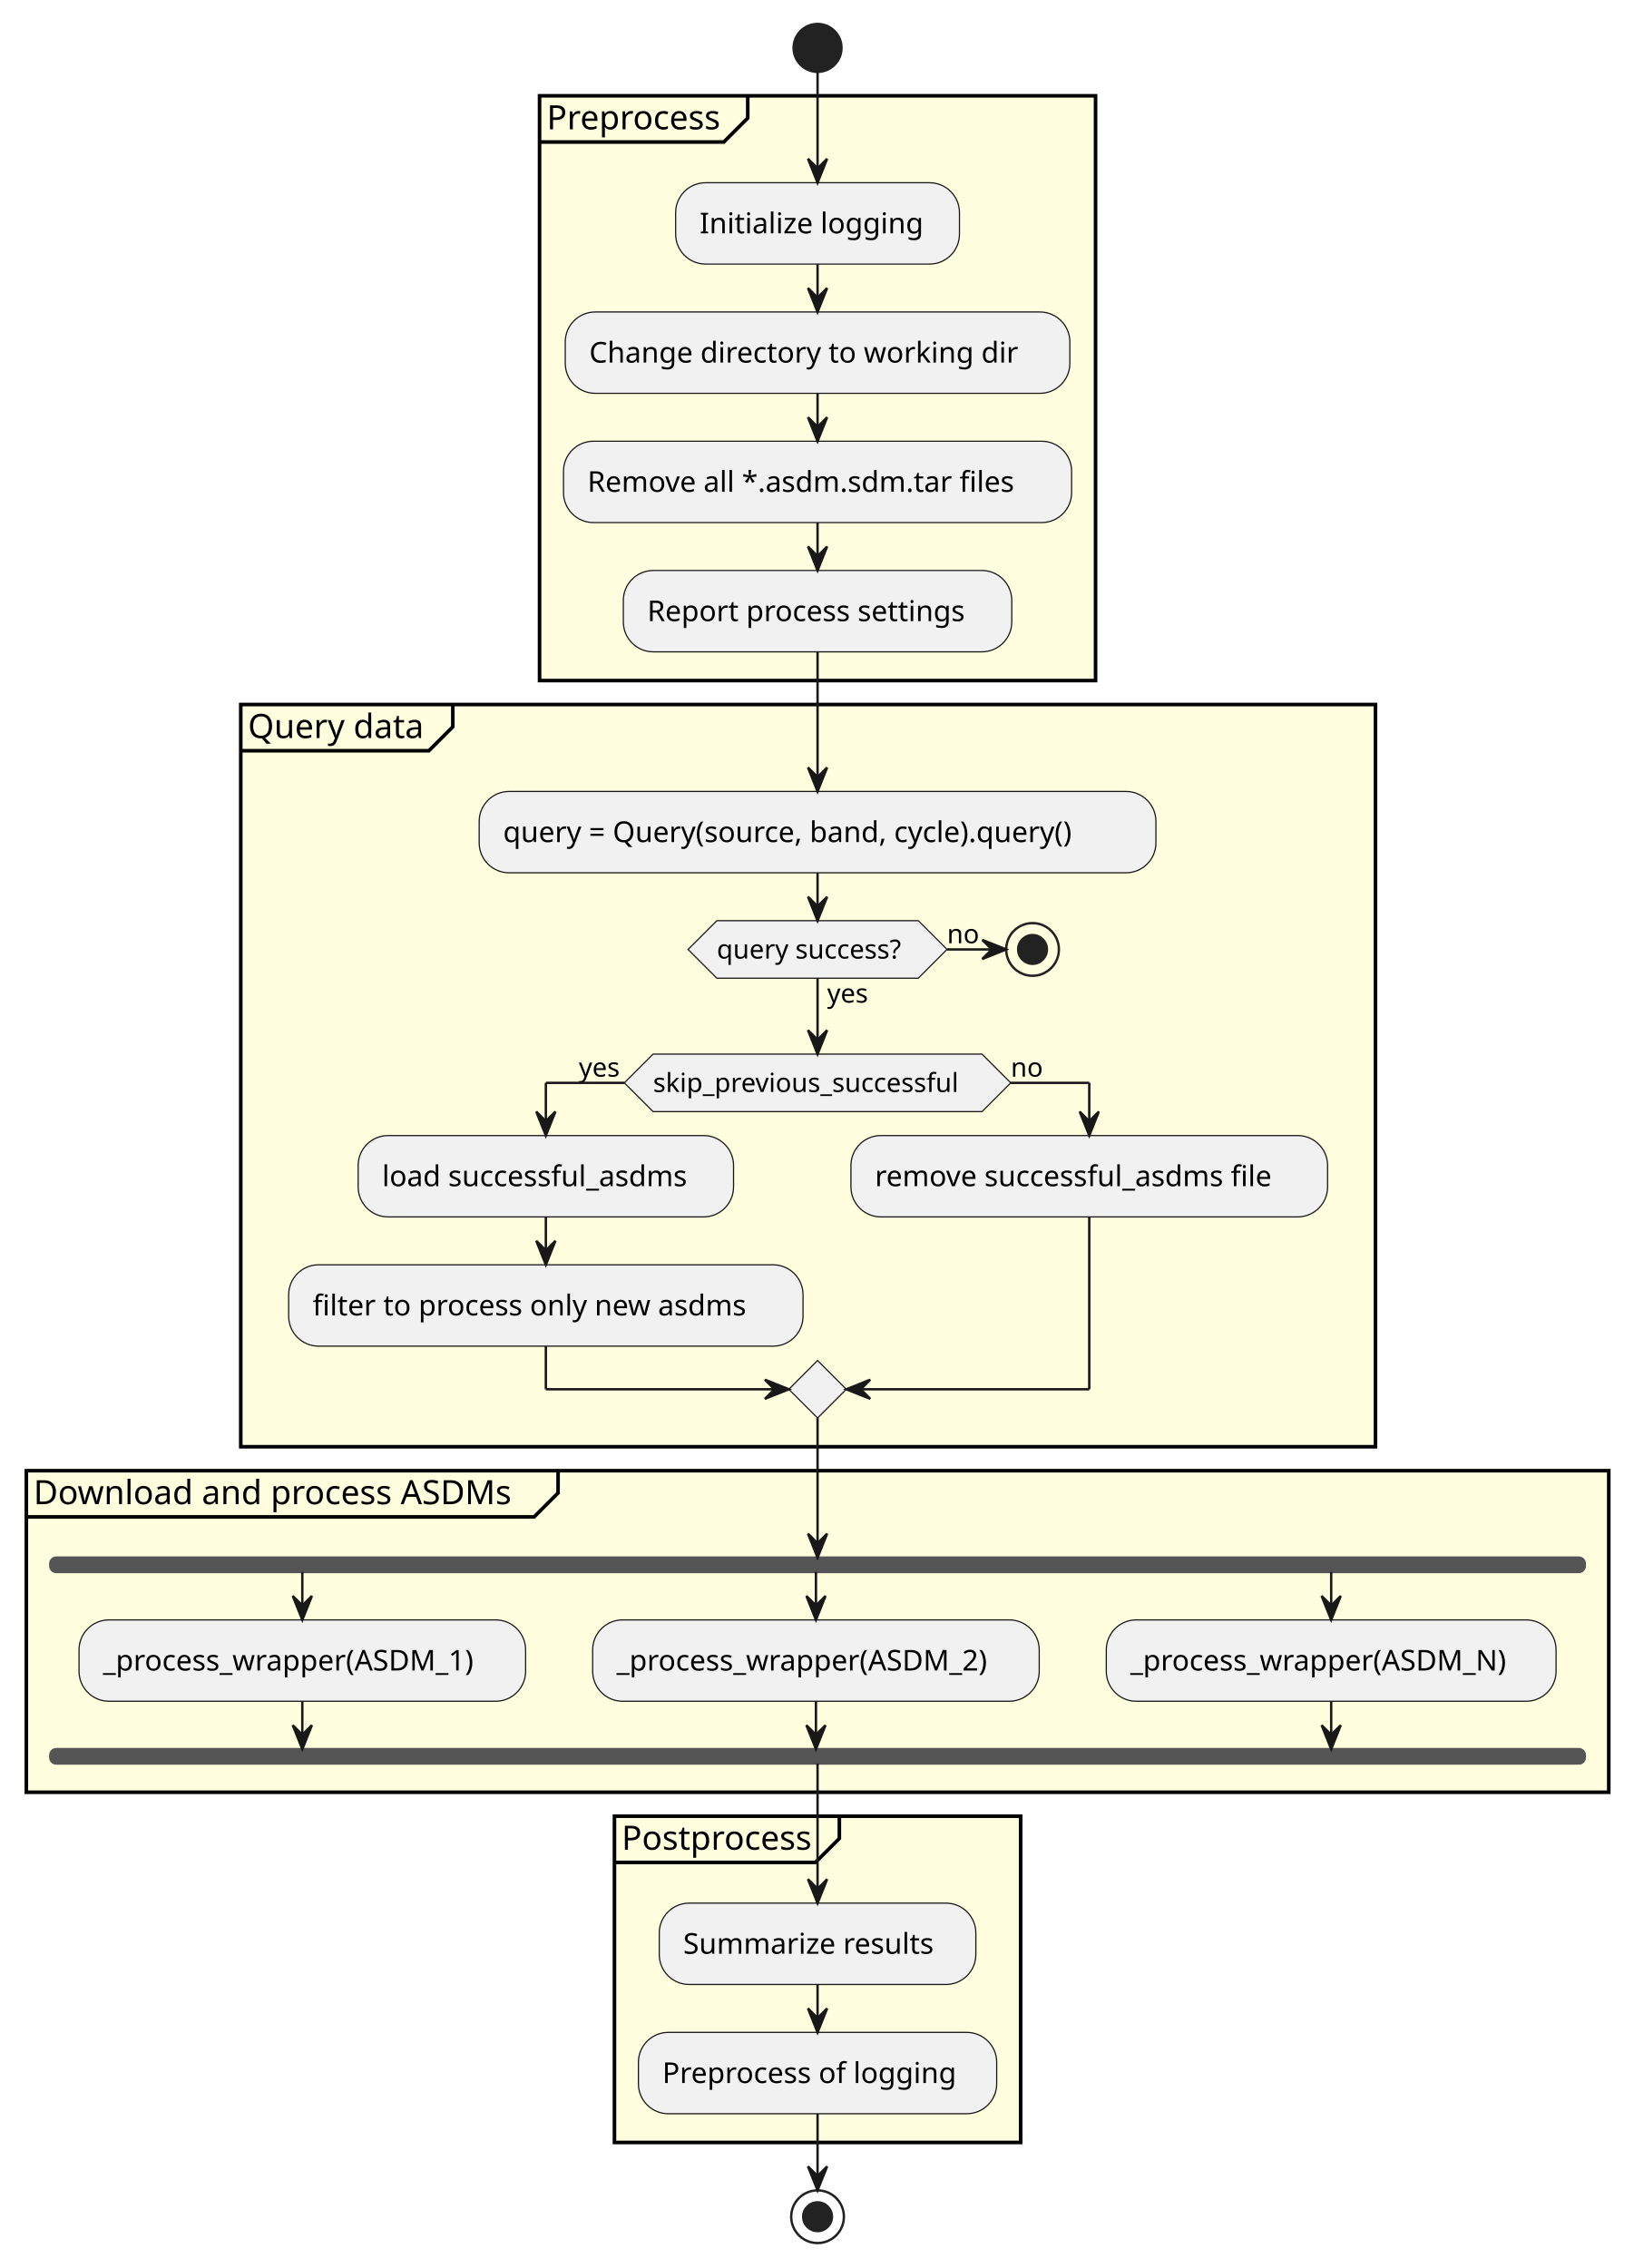
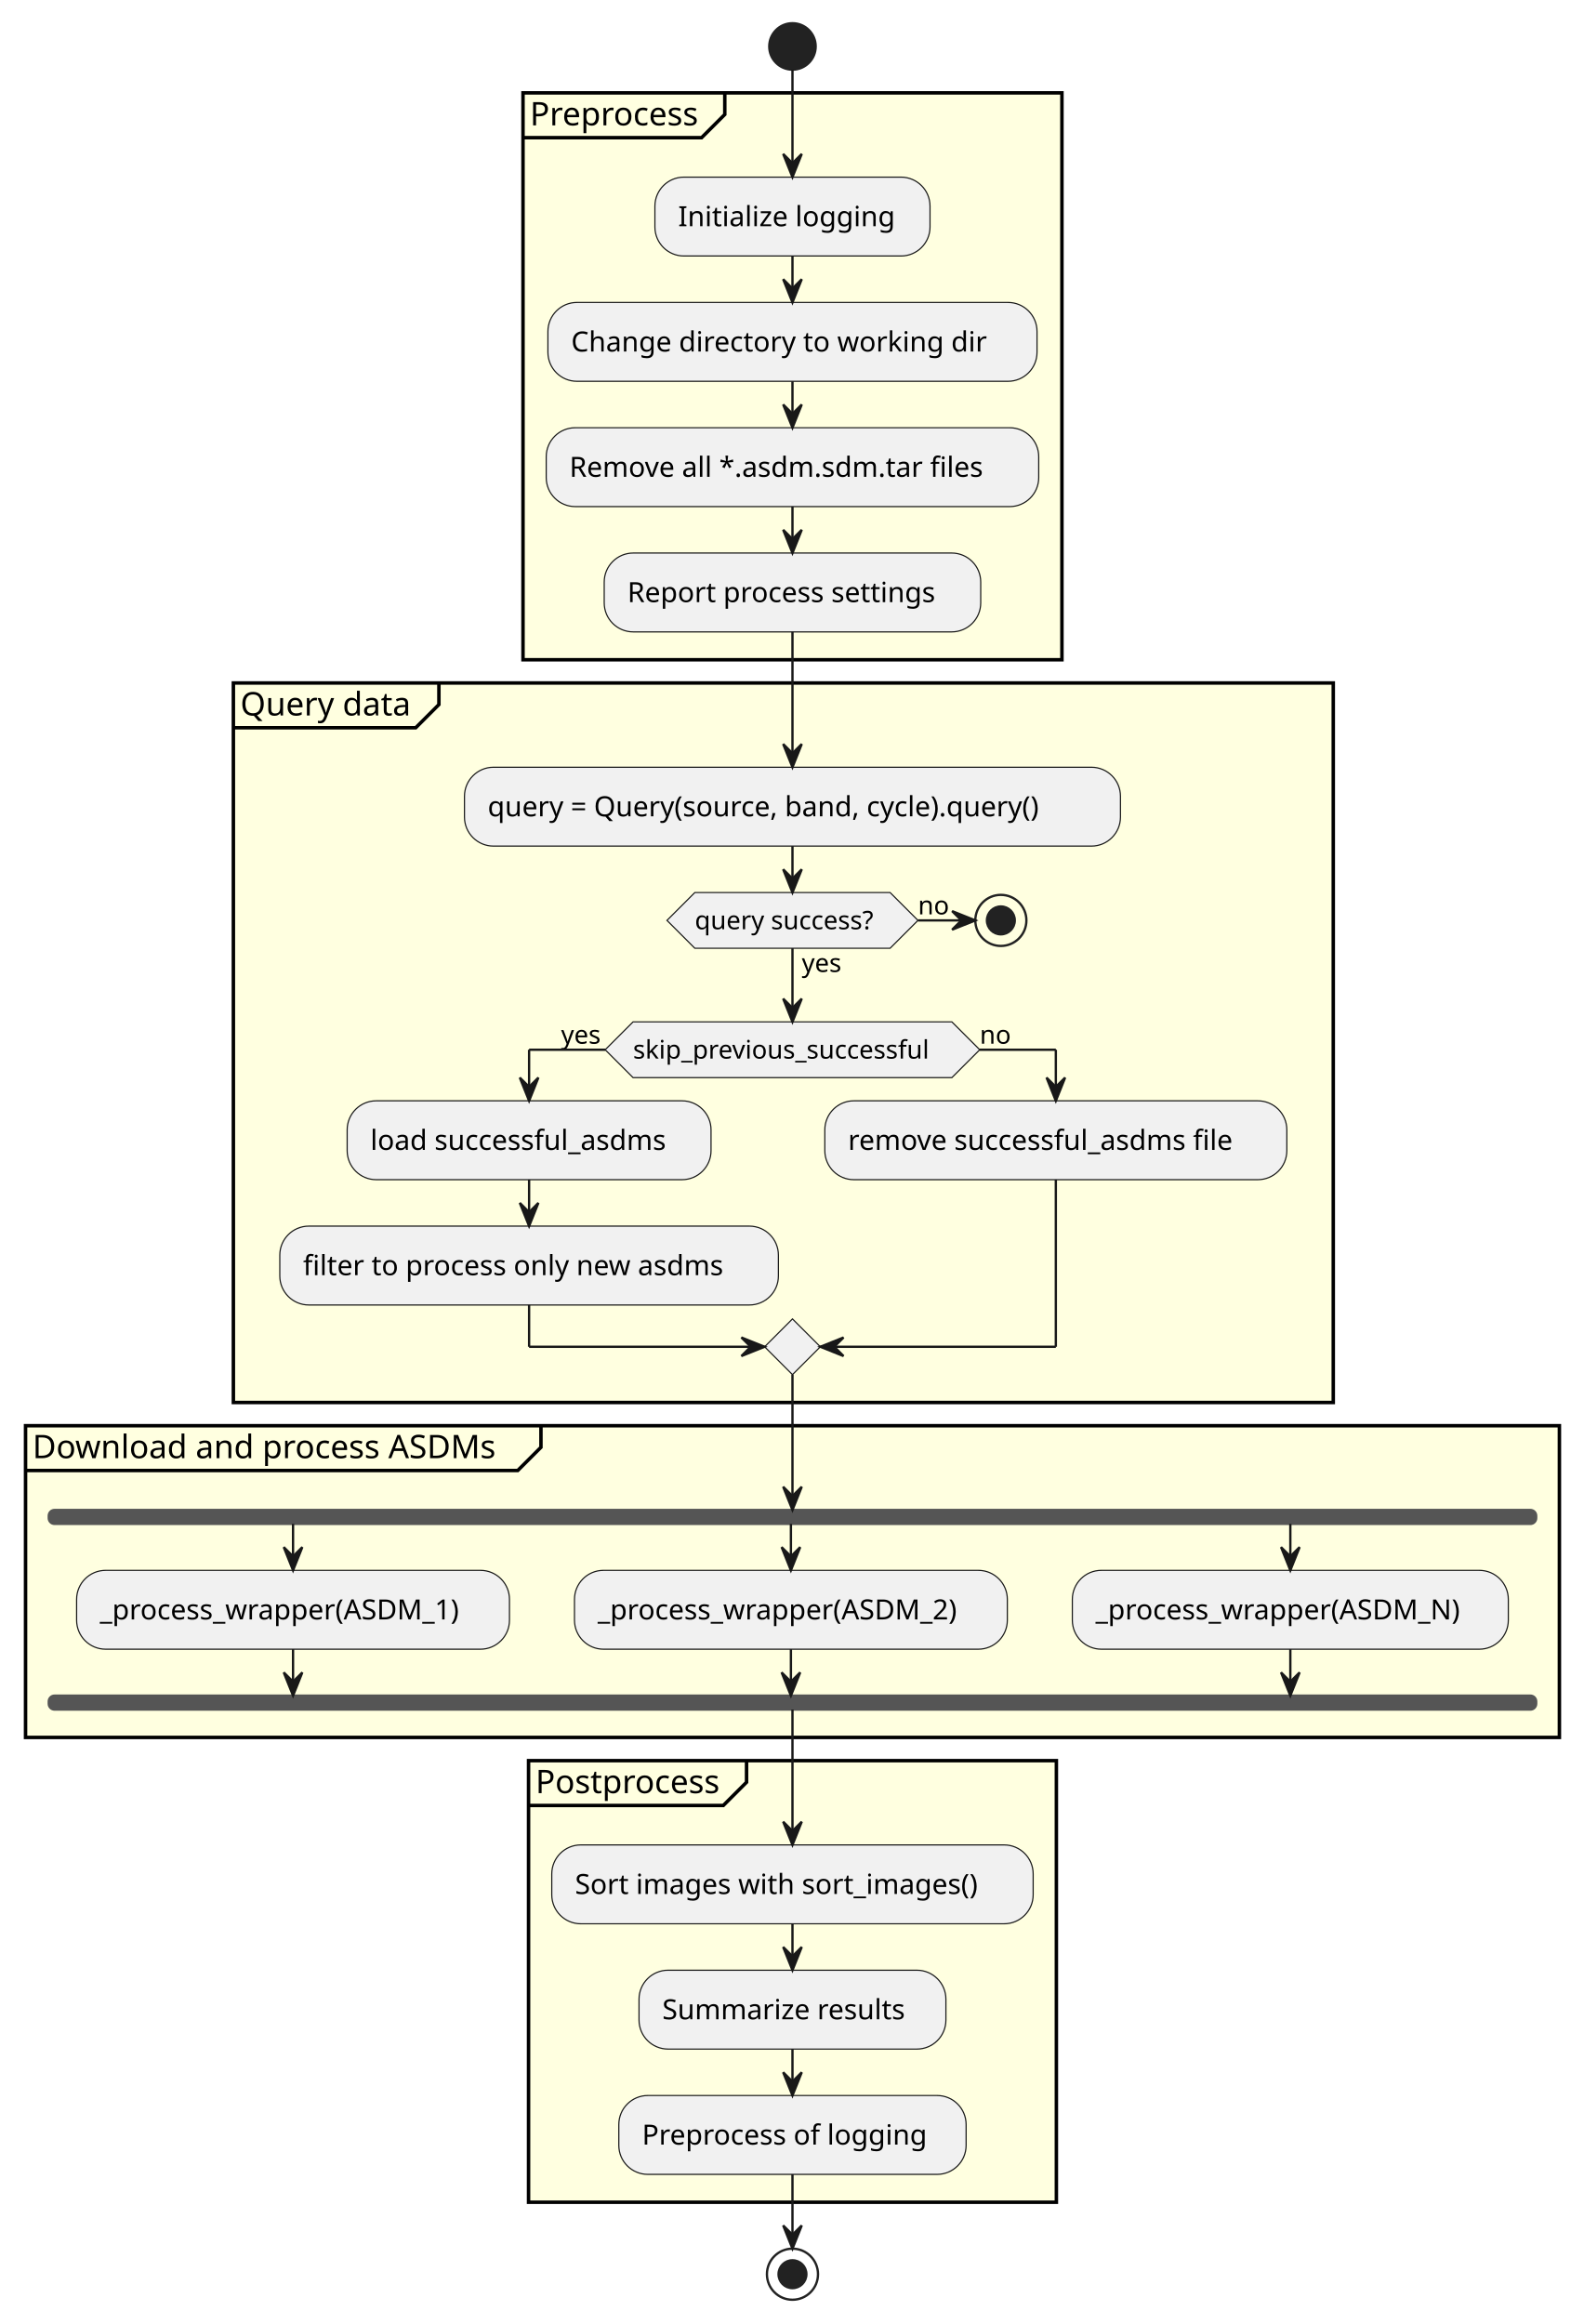
- <svg xmlns="http://www.w3.org/2000/svg" contentStyleType="text/css" data-diagram-type="ACTIVITY" height="947px" preserveAspectRatio="none" style="width:682px;height:947px;background:#FFFFFF;" version="1.1" viewBox="0 0 682 947" width="682px" zoomAndPan="magnify">
+ <svg xmlns="http://www.w3.org/2000/svg" contentStyleType="text/css" data-diagram-type="ACTIVITY" height="1001px" preserveAspectRatio="none" style="width:682px;height:1001px;background:#FFFFFF;" version="1.1" viewBox="0 0 682 1001" width="682px" zoomAndPan="magnify">
  <defs />
  <g>
    <ellipse cx="341.342" cy="20" fill="#222222" rx="10" ry="10" style="stroke:#222222;stroke-width:1;" />
    <rect fill="#FFFFE0" height="244.172" style="stroke:#000000;stroke-width:1.5;" width="232.135" x="225.274" y="40" />
    <path d="M312.192,40 L312.192,49.297 L302.192,59.297 L225.274,59.297" fill="none" style="stroke:#000000;stroke-width:1.5;" />
    <text fill="#000000" font-family="sans-serif" font-size="14" lengthAdjust="spacing" textLength="76.918" x="228.274" y="53.995">Preprocess</text>
    <rect fill="#F1F1F1" height="33.969" rx="12.5" ry="12.5" style="stroke:#181818;stroke-width:0.5;" width="118.502" x="282.091" y="76.297" />
    <text fill="#000000" font-family="sans-serif" font-size="12" lengthAdjust="spacing" textLength="98.502" x="292.091" y="97.436">Initialize logging</text>
    <rect fill="#F1F1F1" height="33.969" rx="12.5" ry="12.5" style="stroke:#181818;stroke-width:0.5;" width="210.676" x="236.004" y="130.266" />
    <text fill="#000000" font-family="sans-serif" font-size="12" lengthAdjust="spacing" textLength="190.676" x="246.004" y="151.404">Change directory to working dir</text>
    <rect fill="#F1F1F1" height="33.969" rx="12.5" ry="12.5" style="stroke:#181818;stroke-width:0.5;" width="212.135" x="235.274" y="184.234" />
    <text fill="#000000" font-family="sans-serif" font-size="12" lengthAdjust="spacing" textLength="192.135" x="245.274" y="205.373">Remove all *.asdm.sdm.tar files</text>
    <rect fill="#F1F1F1" height="33.969" rx="12.5" ry="12.5" style="stroke:#181818;stroke-width:0.5;" width="162.178" x="260.253" y="238.203" />
    <text fill="#000000" font-family="sans-serif" font-size="12" lengthAdjust="spacing" textLength="142.178" x="270.253" y="259.342">Report process settings</text>
    <rect fill="#FFFFE0" height="309.914" style="stroke:#000000;stroke-width:1.5;" width="473.764" x="100.521" y="294.172" />
    <path d="M189.052,294.172 L189.052,303.469 L179.052,313.469 L100.521,313.469" fill="none" style="stroke:#000000;stroke-width:1.5;" />
    <text fill="#000000" font-family="sans-serif" font-size="14" lengthAdjust="spacing" textLength="78.531" x="103.521" y="308.167">Query data</text>
    <rect fill="#F1F1F1" height="33.969" rx="12.5" ry="12.5" style="stroke:#181818;stroke-width:0.5;" width="282.553" x="200.065" y="330.469" />
    <text fill="#000000" font-family="sans-serif" font-size="12" lengthAdjust="spacing" textLength="262.553" x="210.065" y="351.607">query = Query(source, band, cycle).query()</text>
    <polygon fill="#F1F1F1" points="299.283,384.438,383.4,384.438,395.4,396.438,383.4,408.438,299.283,408.438,287.283,396.438,299.283,384.438" style="stroke:#181818;stroke-width:0.5;" />
    <text fill="#000000" font-family="sans-serif" font-size="11" lengthAdjust="spacing" textLength="19.008" x="345.342" y="418.648">yes</text>
    <text fill="#000000" font-family="sans-serif" font-size="11" lengthAdjust="spacing" textLength="84.117" x="299.283" y="400.246">query success?</text>
    <text fill="#000000" font-family="sans-serif" font-size="11" lengthAdjust="spacing" textLength="13.702" x="395.4" y="393.843">no</text>
    <ellipse cx="431.102" cy="396.438" fill="none" rx="11" ry="11" style="stroke:#222222;stroke-width:1;" />
    <ellipse cx="431.102" cy="396.438" fill="#222222" rx="6" ry="6" style="stroke:#222222;stroke-width:1;" />
    <polygon fill="#F1F1F1" points="272.672,440.148,410.011,440.148,422.011,452.148,410.011,464.148,272.672,464.148,260.672,452.148,272.672,440.148" style="stroke:#181818;stroke-width:0.5;" />
    <text fill="#000000" font-family="sans-serif" font-size="11" lengthAdjust="spacing" textLength="137.339" x="272.672" y="455.956">skip_previous_successful</text>
    <text fill="#000000" font-family="sans-serif" font-size="11" lengthAdjust="spacing" textLength="19.008" x="241.664" y="449.554">yes</text>
    <text fill="#000000" font-family="sans-serif" font-size="11" lengthAdjust="spacing" textLength="13.702" x="422.011" y="449.554">no</text>
    <rect fill="#F1F1F1" height="33.969" rx="12.5" ry="12.5" style="stroke:#181818;stroke-width:0.5;" width="156.728" x="149.537" y="474.148" />
    <text fill="#000000" font-family="sans-serif" font-size="12" lengthAdjust="spacing" textLength="136.728" x="159.537" y="495.287">load successful_asdms</text>
    <rect fill="#F1F1F1" height="33.969" rx="12.5" ry="12.5" style="stroke:#181818;stroke-width:0.5;" width="214.76" x="120.521" y="528.117" />
    <text fill="#000000" font-family="sans-serif" font-size="12" lengthAdjust="spacing" textLength="194.76" x="130.521" y="549.255">filter to process only new asdms</text>
    <rect fill="#F1F1F1" height="33.969" rx="12.5" ry="12.5" style="stroke:#181818;stroke-width:0.5;" width="199.004" x="355.281" y="474.148" />
    <text fill="#000000" font-family="sans-serif" font-size="12" lengthAdjust="spacing" textLength="179.004" x="365.281" y="495.287">remove successful_asdms file</text>
    <polygon fill="#F1F1F1" points="341.342,568.085,353.342,580.085,341.342,592.085,329.342,580.085,341.342,568.085" style="stroke:#181818;stroke-width:0.5;" />
    <rect fill="#FFFFE0" height="134.266" style="stroke:#000000;stroke-width:1.5;" width="660.684" x="11" y="614.085" />
    <path d="M233.003,614.085 L233.003,623.382 L223.003,633.382 L11,633.382" fill="none" style="stroke:#000000;stroke-width:1.5;" />
    <text fill="#000000" font-family="sans-serif" font-size="14" lengthAdjust="spacing" textLength="212.003" x="14" y="628.081">Download and process ASDMs</text>
    <rect fill="#555555" height="6" rx="2.5" ry="2.5" style="stroke:#555555;stroke-width:1;" width="640.684" x="21" y="650.382" />
    <rect fill="#F1F1F1" height="33.969" rx="12.5" ry="12.5" style="stroke:#181818;stroke-width:0.5;" width="186.447" x="33" y="676.382" />
    <text fill="#000000" font-family="sans-serif" font-size="12" lengthAdjust="spacing" textLength="166.447" x="43" y="697.521">_process_wrapper(ASDM_1)</text>
    <rect fill="#F1F1F1" height="33.969" rx="12.5" ry="12.5" style="stroke:#181818;stroke-width:0.5;" width="186.447" x="247.447" y="676.382" />
    <text fill="#000000" font-family="sans-serif" font-size="12" lengthAdjust="spacing" textLength="166.447" x="257.447" y="697.521">_process_wrapper(ASDM_2)</text>
    <rect fill="#F1F1F1" height="33.969" rx="12.5" ry="12.5" style="stroke:#181818;stroke-width:0.5;" width="187.789" x="461.894" y="676.382" />
    <text fill="#000000" font-family="sans-serif" font-size="12" lengthAdjust="spacing" textLength="167.789" x="471.894" y="697.521">_process_wrapper(ASDM_N)</text>
    <rect fill="#555555" height="6" rx="2.5" ry="2.5" style="stroke:#555555;stroke-width:1;" width="640.684" x="21" y="730.351" />
-     <rect fill="#FFFFE0" height="136.234" style="stroke:#000000;stroke-width:1.5;" width="169.592" x="256.546" y="758.351" />
-     <path d="M350.443,758.351 L350.443,767.648 L340.443,777.648 L256.546,777.648" fill="none" style="stroke:#000000;stroke-width:1.5;" />
-     <text fill="#000000" font-family="sans-serif" font-size="14" lengthAdjust="spacing" textLength="83.897" x="259.546" y="772.346">Postprocess</text>
-     <rect fill="#F1F1F1" height="33.969" rx="12.5" ry="12.5" style="stroke:#181818;stroke-width:0.5;" width="132.184" x="275.25" y="794.648" />
-     <text fill="#000000" font-family="sans-serif" font-size="12" lengthAdjust="spacing" textLength="112.184" x="285.25" y="815.787">Summarize results</text>
-     <rect fill="#F1F1F1" height="33.969" rx="12.5" ry="12.5" style="stroke:#181818;stroke-width:0.5;" width="149.592" x="266.546" y="848.617" />
-     <text fill="#000000" font-family="sans-serif" font-size="12" lengthAdjust="spacing" textLength="129.592" x="276.546" y="869.755">Preprocess of logging</text>
-     <ellipse cx="341.342" cy="925.585" fill="none" rx="11" ry="11" style="stroke:#222222;stroke-width:1;" />
-     <ellipse cx="341.342" cy="925.585" fill="#222222" rx="6" ry="6" style="stroke:#222222;stroke-width:1;" />
+     <rect fill="#FFFFE0" height="190.203" style="stroke:#000000;stroke-width:1.5;" width="227.353" x="227.665" y="758.351" />
+     <path d="M321.562,758.351 L321.562,767.648 L311.562,777.648 L227.665,777.648" fill="none" style="stroke:#000000;stroke-width:1.5;" />
+     <text fill="#000000" font-family="sans-serif" font-size="14" lengthAdjust="spacing" textLength="83.897" x="230.665" y="772.346">Postprocess</text>
+     <rect fill="#F1F1F1" height="33.969" rx="12.5" ry="12.5" style="stroke:#181818;stroke-width:0.5;" width="207.353" x="237.665" y="794.648" />
+     <text fill="#000000" font-family="sans-serif" font-size="12" lengthAdjust="spacing" textLength="187.353" x="247.665" y="815.787">Sort images with sort_images()</text>
+     <rect fill="#F1F1F1" height="33.969" rx="12.5" ry="12.5" style="stroke:#181818;stroke-width:0.5;" width="132.184" x="275.25" y="848.617" />
+     <text fill="#000000" font-family="sans-serif" font-size="12" lengthAdjust="spacing" textLength="112.184" x="285.25" y="869.755">Summarize results</text>
+     <rect fill="#F1F1F1" height="33.969" rx="12.5" ry="12.5" style="stroke:#181818;stroke-width:0.5;" width="149.592" x="266.546" y="902.585" />
+     <text fill="#000000" font-family="sans-serif" font-size="12" lengthAdjust="spacing" textLength="129.592" x="276.546" y="923.724">Preprocess of logging</text>
+     <ellipse cx="341.342" cy="979.554" fill="none" rx="11" ry="11" style="stroke:#222222;stroke-width:1;" />
+     <ellipse cx="341.342" cy="979.554" fill="#222222" rx="6" ry="6" style="stroke:#222222;stroke-width:1;" />
    <line style="stroke:#181818;stroke-width:1;" x1="341.342" x2="341.342" y1="110.266" y2="130.266" />
    <polygon fill="#181818" points="337.342,120.266,341.342,130.266,345.342,120.266,341.342,124.266" style="stroke:#181818;stroke-width:1;" />
    <line style="stroke:#181818;stroke-width:1;" x1="341.342" x2="341.342" y1="164.234" y2="184.234" />
    <polygon fill="#181818" points="337.342,174.234,341.342,184.234,345.342,174.234,341.342,178.234" style="stroke:#181818;stroke-width:1;" />
    <line style="stroke:#181818;stroke-width:1;" x1="341.342" x2="341.342" y1="218.203" y2="238.203" />
    <polygon fill="#181818" points="337.342,228.203,341.342,238.203,345.342,228.203,341.342,232.203" style="stroke:#181818;stroke-width:1;" />
    <line style="stroke:#181818;stroke-width:1;" x1="341.342" x2="341.342" y1="30" y2="76.297" />
    <polygon fill="#181818" points="337.342,66.297,341.342,76.297,345.342,66.297,341.342,70.297" style="stroke:#181818;stroke-width:1;" />
    <line style="stroke:#181818;stroke-width:1;" x1="341.342" x2="341.342" y1="408.438" y2="440.148" />
    <polygon fill="#181818" points="337.342,430.148,341.342,440.148,345.342,430.148,341.342,434.148" style="stroke:#181818;stroke-width:1;" />
    <line style="stroke:#181818;stroke-width:1;" x1="395.4" x2="420.102" y1="396.438" y2="396.438" />
    <polygon fill="#181818" points="410.102,392.438,420.102,396.438,410.102,400.438,414.102,396.438" style="stroke:#181818;stroke-width:1;" />
    <line style="stroke:#181818;stroke-width:1;" x1="341.342" x2="341.342" y1="364.438" y2="384.438" />
    <polygon fill="#181818" points="337.342,374.438,341.342,384.438,345.342,374.438,341.342,378.438" style="stroke:#181818;stroke-width:1;" />
    <line style="stroke:#181818;stroke-width:1;" x1="227.901" x2="227.901" y1="508.117" y2="528.117" />
    <polygon fill="#181818" points="223.901,518.117,227.901,528.117,231.901,518.117,227.901,522.117" style="stroke:#181818;stroke-width:1;" />
    <line style="stroke:#181818;stroke-width:1;" x1="260.672" x2="227.901" y1="452.148" y2="452.148" />
    <line style="stroke:#181818;stroke-width:1;" x1="227.901" x2="227.901" y1="452.148" y2="474.148" />
    <polygon fill="#181818" points="223.901,464.148,227.901,474.148,231.901,464.148,227.901,468.148" style="stroke:#181818;stroke-width:1;" />
    <line style="stroke:#181818;stroke-width:1;" x1="422.011" x2="454.783" y1="452.148" y2="452.148" />
    <line style="stroke:#181818;stroke-width:1;" x1="454.783" x2="454.783" y1="452.148" y2="474.148" />
    <polygon fill="#181818" points="450.783,464.148,454.783,474.148,458.783,464.148,454.783,468.148" style="stroke:#181818;stroke-width:1;" />
    <line style="stroke:#181818;stroke-width:1;" x1="227.901" x2="227.901" y1="562.085" y2="580.085" />
    <line style="stroke:#181818;stroke-width:1;" x1="227.901" x2="329.342" y1="580.085" y2="580.085" />
    <polygon fill="#181818" points="319.342,576.085,329.342,580.085,319.342,584.085,323.342,580.085" style="stroke:#181818;stroke-width:1;" />
    <line style="stroke:#181818;stroke-width:1;" x1="454.783" x2="454.783" y1="508.117" y2="580.085" />
    <line style="stroke:#181818;stroke-width:1;" x1="454.783" x2="353.342" y1="580.085" y2="580.085" />
    <polygon fill="#181818" points="363.342,576.085,353.342,580.085,363.342,584.085,359.342,580.085" style="stroke:#181818;stroke-width:1;" />
    <line style="stroke:#181818;stroke-width:1;" x1="341.342" x2="341.342" y1="272.172" y2="330.469" />
    <polygon fill="#181818" points="337.342,320.469,341.342,330.469,345.342,320.469,341.342,324.469" style="stroke:#181818;stroke-width:1;" />
    <line style="stroke:#181818;stroke-width:1;" x1="126.224" x2="126.224" y1="656.382" y2="676.382" />
    <polygon fill="#181818" points="122.224,666.382,126.224,676.382,130.224,666.382,126.224,670.382" style="stroke:#181818;stroke-width:1;" />
    <line style="stroke:#181818;stroke-width:1;" x1="340.671" x2="340.671" y1="656.382" y2="676.382" />
    <polygon fill="#181818" points="336.671,666.382,340.671,676.382,344.671,666.382,340.671,670.382" style="stroke:#181818;stroke-width:1;" />
    <line style="stroke:#181818;stroke-width:1;" x1="555.789" x2="555.789" y1="656.382" y2="676.382" />
    <polygon fill="#181818" points="551.789,666.382,555.789,676.382,559.789,666.382,555.789,670.382" style="stroke:#181818;stroke-width:1;" />
    <line style="stroke:#181818;stroke-width:1;" x1="126.224" x2="126.224" y1="710.351" y2="730.351" />
    <polygon fill="#181818" points="122.224,720.351,126.224,730.351,130.224,720.351,126.224,724.351" style="stroke:#181818;stroke-width:1;" />
    <line style="stroke:#181818;stroke-width:1;" x1="340.671" x2="340.671" y1="710.351" y2="730.351" />
    <polygon fill="#181818" points="336.671,720.351,340.671,730.351,344.671,720.351,340.671,724.351" style="stroke:#181818;stroke-width:1;" />
    <line style="stroke:#181818;stroke-width:1;" x1="555.789" x2="555.789" y1="710.351" y2="730.351" />
    <polygon fill="#181818" points="551.789,720.351,555.789,730.351,559.789,720.351,555.789,724.351" style="stroke:#181818;stroke-width:1;" />
    <line style="stroke:#181818;stroke-width:1;" x1="341.342" x2="341.342" y1="592.085" y2="650.382" />
    <polygon fill="#181818" points="337.342,640.382,341.342,650.382,345.342,640.382,341.342,644.382" style="stroke:#181818;stroke-width:1;" />
    <line style="stroke:#181818;stroke-width:1;" x1="341.342" x2="341.342" y1="828.617" y2="848.617" />
    <polygon fill="#181818" points="337.342,838.617,341.342,848.617,345.342,838.617,341.342,842.617" style="stroke:#181818;stroke-width:1;" />
+     <line style="stroke:#181818;stroke-width:1;" x1="341.342" x2="341.342" y1="882.585" y2="902.585" />
+     <polygon fill="#181818" points="337.342,892.585,341.342,902.585,345.342,892.585,341.342,896.585" style="stroke:#181818;stroke-width:1;" />
    <line style="stroke:#181818;stroke-width:1;" x1="341.342" x2="341.342" y1="736.351" y2="794.648" />
    <polygon fill="#181818" points="337.342,784.648,341.342,794.648,345.342,784.648,341.342,788.648" style="stroke:#181818;stroke-width:1;" />
-     <line style="stroke:#181818;stroke-width:1;" x1="341.342" x2="341.342" y1="882.585" y2="914.585" />
-     <polygon fill="#181818" points="337.342,904.585,341.342,914.585,345.342,904.585,341.342,908.585" style="stroke:#181818;stroke-width:1;" />
+     <line style="stroke:#181818;stroke-width:1;" x1="341.342" x2="341.342" y1="936.554" y2="968.554" />
+     <polygon fill="#181818" points="337.342,958.554,341.342,968.554,345.342,958.554,341.342,962.554" style="stroke:#181818;stroke-width:1;" />
  </g>
</svg>
